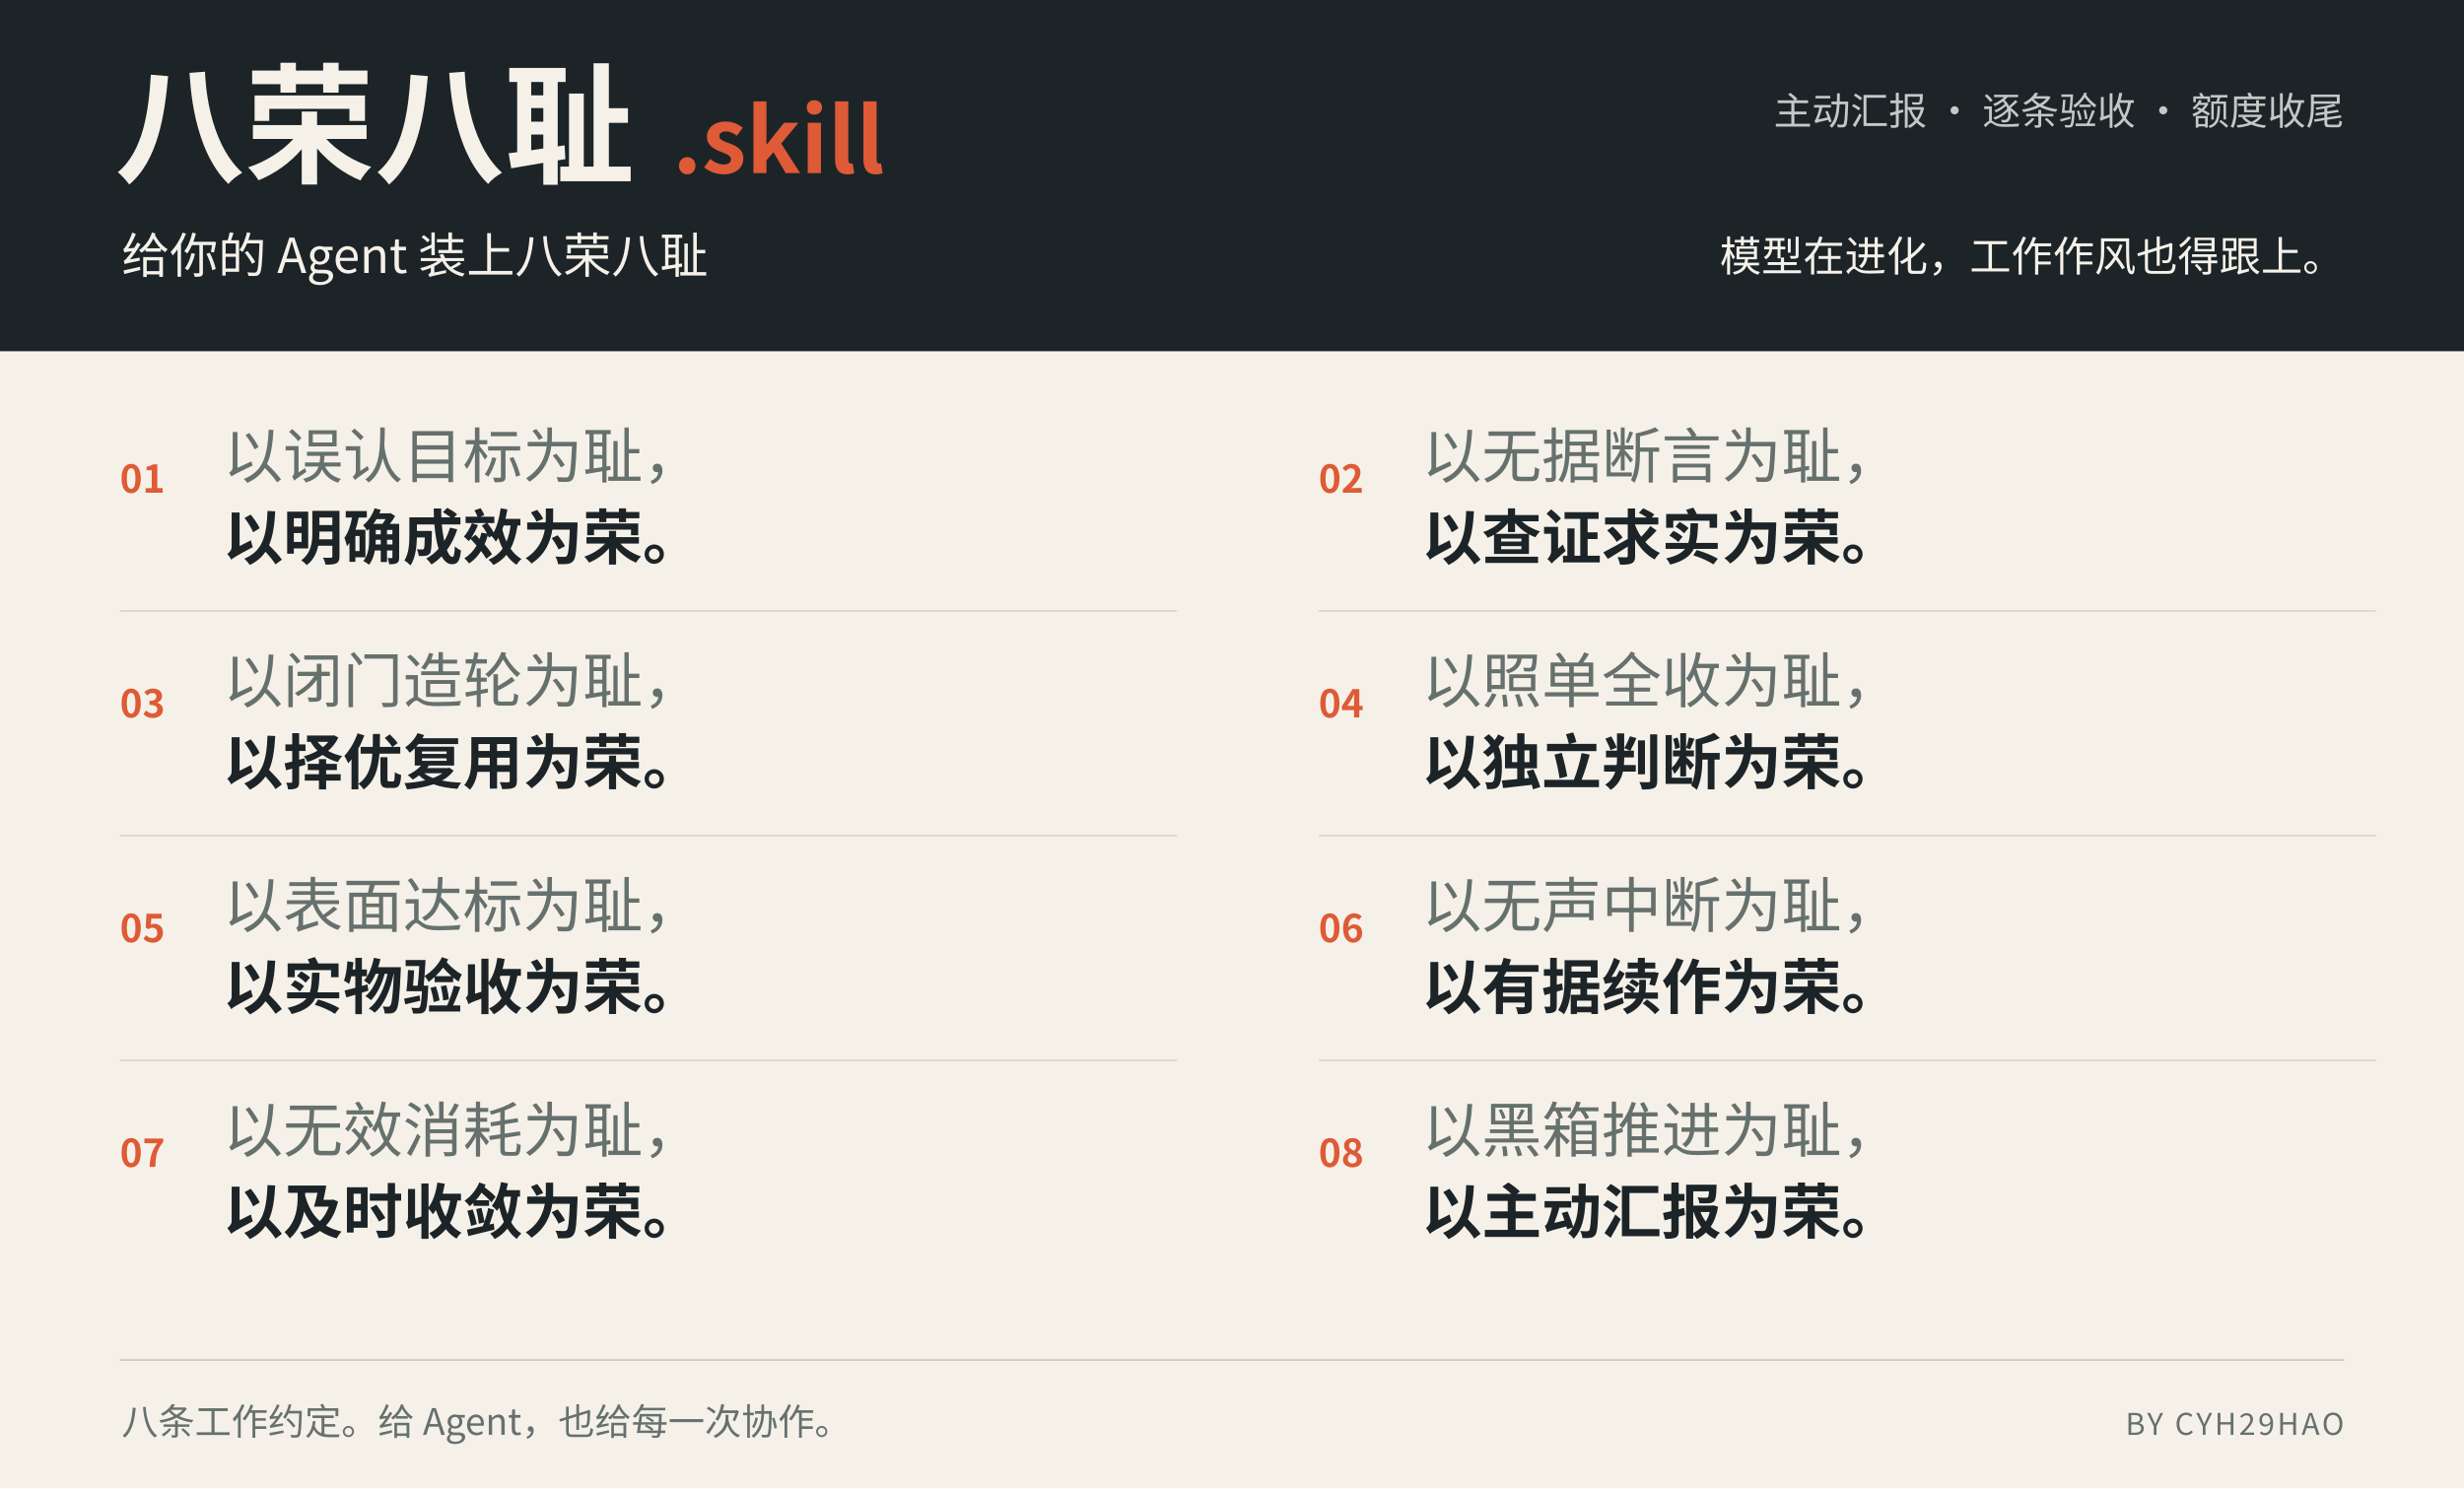
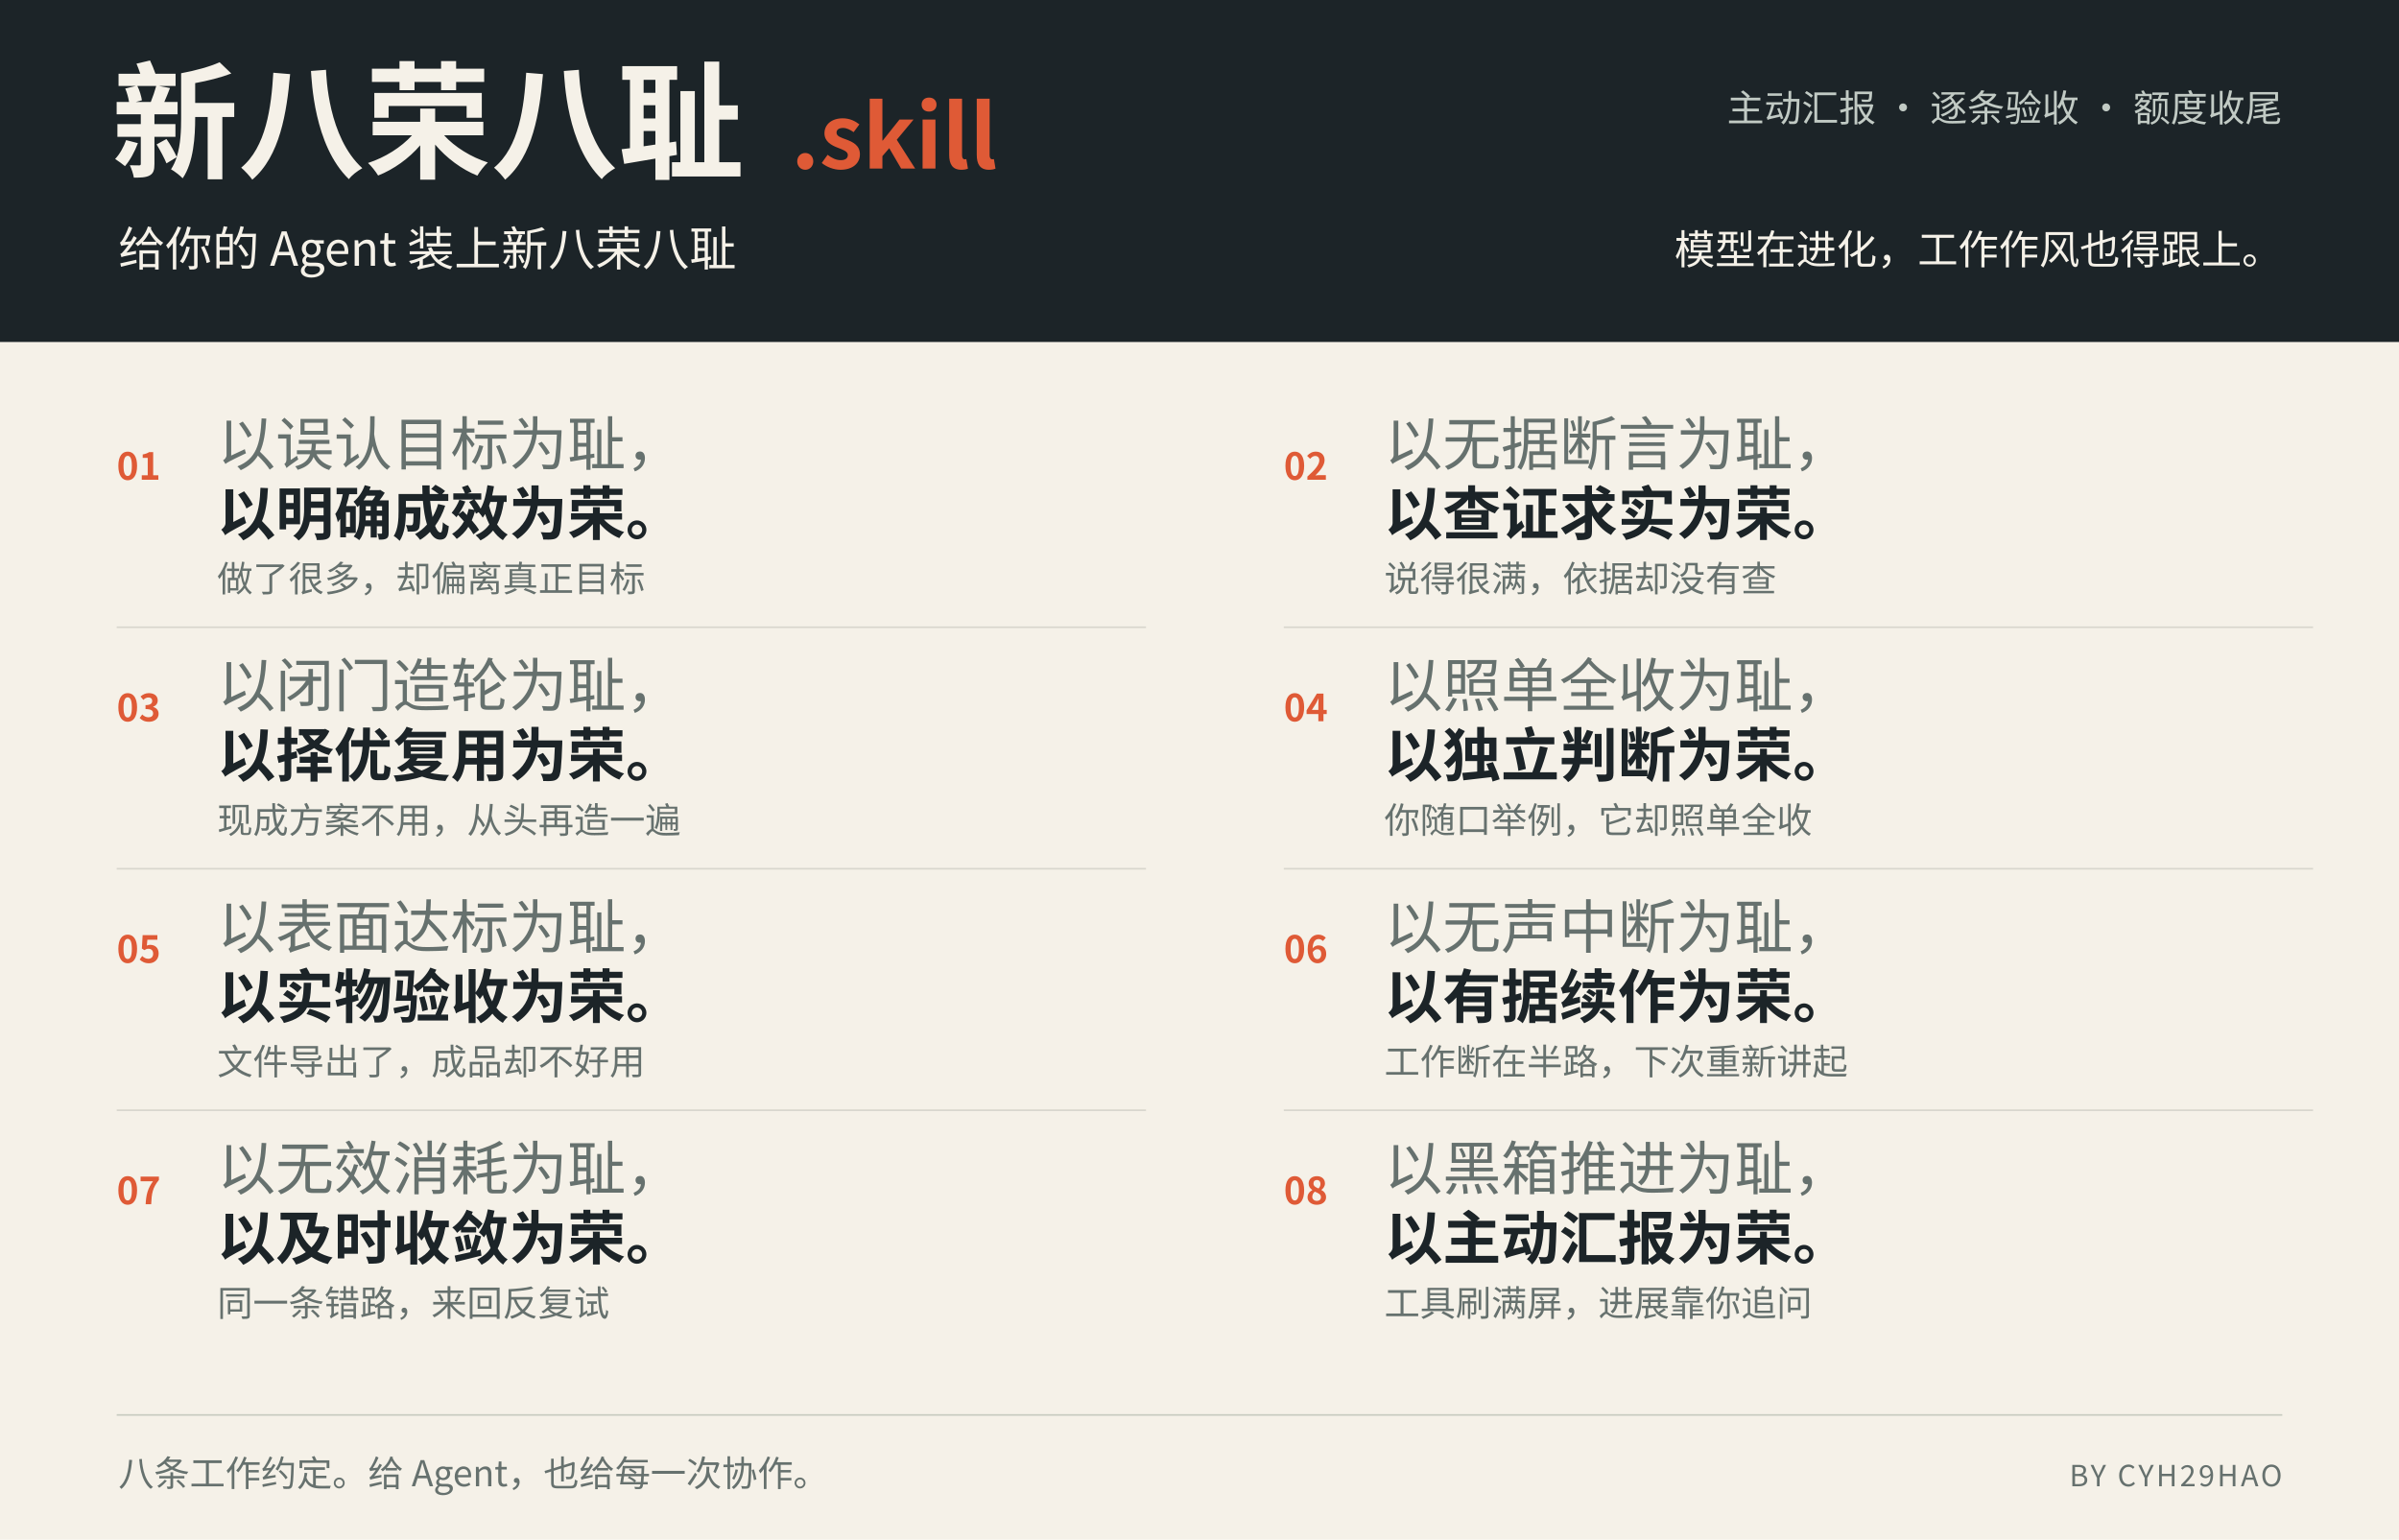
- <svg xmlns="http://www.w3.org/2000/svg" width="1480" height="894" viewBox="0 0 1480 894" role="img">
-   <rect width="1480" height="894" fill="#f5f1e8" />
+ <svg xmlns="http://www.w3.org/2000/svg" width="1480" height="950" viewBox="0 0 1480 950" role="img">
+   <rect width="1480" height="950" fill="#f5f1e8" />
  <rect width="1480" height="211" fill="#1c2428" />
-   <text x="69" y="104" font-family="'Microsoft YaHei','PingFang SC','Noto Sans CJK SC',sans-serif" font-size="78" font-weight="800" fill="#f5f1e8">八荣八耻</text>
-   <text x="404" y="104" font-family="'Microsoft YaHei','PingFang SC','Noto Sans CJK SC',sans-serif" font-size="54" font-weight="600" fill="#df5a36">.skill</text>
-   <text x="73" y="164" font-family="'Microsoft YaHei','PingFang SC','Noto Sans CJK SC',sans-serif" font-size="29" font-weight="400" fill="#f5f1e8">给你的 Agent 装上八荣八耻</text>
+   <text x="69" y="104" font-family="'Microsoft YaHei','PingFang SC','Noto Sans CJK SC',sans-serif" font-size="78" font-weight="800" fill="#f5f1e8">新八荣八耻</text>
+   <text x="488" y="104" font-family="'Microsoft YaHei','PingFang SC','Noto Sans CJK SC',sans-serif" font-size="54" font-weight="600" fill="#df5a36">.skill</text>
+   <text x="73" y="164" font-family="'Microsoft YaHei','PingFang SC','Noto Sans CJK SC',sans-serif" font-size="29" font-weight="400" fill="#f5f1e8">给你的 Agent 装上新八荣八耻</text>
  <text x="1408" y="75" font-family="'Microsoft YaHei','PingFang SC','Noto Sans CJK SC',sans-serif" font-size="23" font-weight="400" fill="#c1cac4" text-anchor="end">主动汇报 · 逐条验收 · 额度收尾</text>
  <text x="1408" y="163" font-family="'Microsoft YaHei','PingFang SC','Noto Sans CJK SC',sans-serif" font-size="25" font-weight="500" fill="#f5f1e8" text-anchor="end">模型在进化，工作作风也得跟上。</text>
  <text x="72" y="296" font-family="'Microsoft YaHei','PingFang SC','Noto Sans CJK SC',sans-serif" font-size="23" font-weight="700" fill="#df5a36">01</text>
  <text x="134" y="287" font-family="'Microsoft YaHei','PingFang SC','Noto Sans CJK SC',sans-serif" font-size="36" font-weight="500" fill="#66716e">以误认目标为耻，</text>
-   <text x="134" y="336" font-family="'Microsoft YaHei','PingFang SC','Noto Sans CJK SC',sans-serif" font-size="36" font-weight="800" fill="#1c2428">以明确成效为荣。</text>
-   <line x1="72" y1="367" x2="707" y2="367" stroke="#d8d6cd" />
+   <text x="134" y="330" font-family="'Microsoft YaHei','PingFang SC','Noto Sans CJK SC',sans-serif" font-size="36" font-weight="800" fill="#1c2428">以明确成效为荣。</text>
+   <text x="134" y="365" font-family="'Microsoft YaHei','PingFang SC','Noto Sans CJK SC',sans-serif" font-size="22" font-weight="400" fill="#66716e">做了很多，却偏离真正目标</text>
+   <line x1="72" y1="387" x2="707" y2="387" stroke="#d8d6cd" />
  <text x="792" y="296" font-family="'Microsoft YaHei','PingFang SC','Noto Sans CJK SC',sans-serif" font-size="23" font-weight="700" fill="#df5a36">02</text>
  <text x="854" y="287" font-family="'Microsoft YaHei','PingFang SC','Noto Sans CJK SC',sans-serif" font-size="36" font-weight="500" fill="#66716e">以无据断言为耻，</text>
-   <text x="854" y="336" font-family="'Microsoft YaHei','PingFang SC','Noto Sans CJK SC',sans-serif" font-size="36" font-weight="800" fill="#1c2428">以查证求实为荣。</text>
-   <line x1="792" y1="367" x2="1427" y2="367" stroke="#d8d6cd" />
-   <text x="72" y="431" font-family="'Microsoft YaHei','PingFang SC','Noto Sans CJK SC',sans-serif" font-size="23" font-weight="700" fill="#df5a36">03</text>
-   <text x="134" y="422" font-family="'Microsoft YaHei','PingFang SC','Noto Sans CJK SC',sans-serif" font-size="36" font-weight="500" fill="#66716e">以闭门造轮为耻，</text>
-   <text x="134" y="471" font-family="'Microsoft YaHei','PingFang SC','Noto Sans CJK SC',sans-serif" font-size="36" font-weight="800" fill="#1c2428">以择优复用为荣。</text>
-   <line x1="72" y1="502" x2="707" y2="502" stroke="#d8d6cd" />
-   <text x="792" y="431" font-family="'Microsoft YaHei','PingFang SC','Noto Sans CJK SC',sans-serif" font-size="23" font-weight="700" fill="#df5a36">04</text>
-   <text x="854" y="422" font-family="'Microsoft YaHei','PingFang SC','Noto Sans CJK SC',sans-serif" font-size="36" font-weight="500" fill="#66716e">以照单全收为耻，</text>
-   <text x="854" y="471" font-family="'Microsoft YaHei','PingFang SC','Noto Sans CJK SC',sans-serif" font-size="36" font-weight="800" fill="#1c2428">以独立判断为荣。</text>
-   <line x1="792" y1="502" x2="1427" y2="502" stroke="#d8d6cd" />
-   <text x="72" y="566" font-family="'Microsoft YaHei','PingFang SC','Noto Sans CJK SC',sans-serif" font-size="23" font-weight="700" fill="#df5a36">05</text>
-   <text x="134" y="557" font-family="'Microsoft YaHei','PingFang SC','Noto Sans CJK SC',sans-serif" font-size="36" font-weight="500" fill="#66716e">以表面达标为耻，</text>
-   <text x="134" y="606" font-family="'Microsoft YaHei','PingFang SC','Noto Sans CJK SC',sans-serif" font-size="36" font-weight="800" fill="#1c2428">以实物验收为荣。</text>
-   <line x1="72" y1="637" x2="707" y2="637" stroke="#d8d6cd" />
-   <text x="792" y="566" font-family="'Microsoft YaHei','PingFang SC','Noto Sans CJK SC',sans-serif" font-size="23" font-weight="700" fill="#df5a36">06</text>
-   <text x="854" y="557" font-family="'Microsoft YaHei','PingFang SC','Noto Sans CJK SC',sans-serif" font-size="36" font-weight="500" fill="#66716e">以无声中断为耻，</text>
-   <text x="854" y="606" font-family="'Microsoft YaHei','PingFang SC','Noto Sans CJK SC',sans-serif" font-size="36" font-weight="800" fill="#1c2428">以有据续作为荣。</text>
-   <line x1="792" y1="637" x2="1427" y2="637" stroke="#d8d6cd" />
-   <text x="72" y="701" font-family="'Microsoft YaHei','PingFang SC','Noto Sans CJK SC',sans-serif" font-size="23" font-weight="700" fill="#df5a36">07</text>
-   <text x="134" y="692" font-family="'Microsoft YaHei','PingFang SC','Noto Sans CJK SC',sans-serif" font-size="36" font-weight="500" fill="#66716e">以无效消耗为耻，</text>
-   <text x="134" y="741" font-family="'Microsoft YaHei','PingFang SC','Noto Sans CJK SC',sans-serif" font-size="36" font-weight="800" fill="#1c2428">以及时收敛为荣。</text>
-   <text x="792" y="701" font-family="'Microsoft YaHei','PingFang SC','Noto Sans CJK SC',sans-serif" font-size="23" font-weight="700" fill="#df5a36">08</text>
-   <text x="854" y="692" font-family="'Microsoft YaHei','PingFang SC','Noto Sans CJK SC',sans-serif" font-size="36" font-weight="500" fill="#66716e">以黑箱推进为耻，</text>
-   <text x="854" y="741" font-family="'Microsoft YaHei','PingFang SC','Noto Sans CJK SC',sans-serif" font-size="36" font-weight="800" fill="#1c2428">以主动汇报为荣。</text>
-   <line x1="72" y1="817" x2="1408" y2="817" stroke="#c8cbc0" />
-   <text x="73" y="862" font-family="'Microsoft YaHei','PingFang SC','Noto Sans CJK SC',sans-serif" font-size="22" font-weight="400" fill="#66716e">八条工作约定。给 Agent，也给每一次协作。</text>
-   <text x="1408" y="862" font-family="'Microsoft YaHei','PingFang SC','Noto Sans CJK SC',sans-serif" font-size="18" font-weight="500" fill="#66716e" text-anchor="end" letter-spacing="1.5">BY CYH29HAO</text>
+   <text x="854" y="330" font-family="'Microsoft YaHei','PingFang SC','Noto Sans CJK SC',sans-serif" font-size="36" font-weight="800" fill="#1c2428">以查证求实为荣。</text>
+   <text x="854" y="365" font-family="'Microsoft YaHei','PingFang SC','Noto Sans CJK SC',sans-serif" font-size="22" font-weight="400" fill="#66716e">说得很满，依据却没有查</text>
+   <line x1="792" y1="387" x2="1427" y2="387" stroke="#d8d6cd" />
+   <text x="72" y="445" font-family="'Microsoft YaHei','PingFang SC','Noto Sans CJK SC',sans-serif" font-size="23" font-weight="700" fill="#df5a36">03</text>
+   <text x="134" y="436" font-family="'Microsoft YaHei','PingFang SC','Noto Sans CJK SC',sans-serif" font-size="36" font-weight="500" fill="#66716e">以闭门造轮为耻，</text>
+   <text x="134" y="479" font-family="'Microsoft YaHei','PingFang SC','Noto Sans CJK SC',sans-serif" font-size="36" font-weight="800" fill="#1c2428">以择优复用为荣。</text>
+   <text x="134" y="514" font-family="'Microsoft YaHei','PingFang SC','Noto Sans CJK SC',sans-serif" font-size="22" font-weight="400" fill="#66716e">现成方案不用，从头再造一遍</text>
+   <line x1="72" y1="536" x2="707" y2="536" stroke="#d8d6cd" />
+   <text x="792" y="445" font-family="'Microsoft YaHei','PingFang SC','Noto Sans CJK SC',sans-serif" font-size="23" font-weight="700" fill="#df5a36">04</text>
+   <text x="854" y="436" font-family="'Microsoft YaHei','PingFang SC','Noto Sans CJK SC',sans-serif" font-size="36" font-weight="500" fill="#66716e">以照单全收为耻，</text>
+   <text x="854" y="479" font-family="'Microsoft YaHei','PingFang SC','Noto Sans CJK SC',sans-serif" font-size="36" font-weight="800" fill="#1c2428">以独立判断为荣。</text>
+   <text x="854" y="514" font-family="'Microsoft YaHei','PingFang SC','Noto Sans CJK SC',sans-serif" font-size="22" font-weight="400" fill="#66716e">你随口举例，它却照单全收</text>
+   <line x1="792" y1="536" x2="1427" y2="536" stroke="#d8d6cd" />
+   <text x="72" y="594" font-family="'Microsoft YaHei','PingFang SC','Noto Sans CJK SC',sans-serif" font-size="23" font-weight="700" fill="#df5a36">05</text>
+   <text x="134" y="585" font-family="'Microsoft YaHei','PingFang SC','Noto Sans CJK SC',sans-serif" font-size="36" font-weight="500" fill="#66716e">以表面达标为耻，</text>
+   <text x="134" y="628" font-family="'Microsoft YaHei','PingFang SC','Noto Sans CJK SC',sans-serif" font-size="36" font-weight="800" fill="#1c2428">以实物验收为荣。</text>
+   <text x="134" y="663" font-family="'Microsoft YaHei','PingFang SC','Noto Sans CJK SC',sans-serif" font-size="22" font-weight="400" fill="#66716e">文件导出了，成品却不好用</text>
+   <line x1="72" y1="685" x2="707" y2="685" stroke="#d8d6cd" />
+   <text x="792" y="594" font-family="'Microsoft YaHei','PingFang SC','Noto Sans CJK SC',sans-serif" font-size="23" font-weight="700" fill="#df5a36">06</text>
+   <text x="854" y="585" font-family="'Microsoft YaHei','PingFang SC','Noto Sans CJK SC',sans-serif" font-size="36" font-weight="500" fill="#66716e">以无声中断为耻，</text>
+   <text x="854" y="628" font-family="'Microsoft YaHei','PingFang SC','Noto Sans CJK SC',sans-serif" font-size="36" font-weight="800" fill="#1c2428">以有据续作为荣。</text>
+   <text x="854" y="663" font-family="'Microsoft YaHei','PingFang SC','Noto Sans CJK SC',sans-serif" font-size="22" font-weight="400" fill="#66716e">工作断在半路，下次重新讲起</text>
+   <line x1="792" y1="685" x2="1427" y2="685" stroke="#d8d6cd" />
+   <text x="72" y="743" font-family="'Microsoft YaHei','PingFang SC','Noto Sans CJK SC',sans-serif" font-size="23" font-weight="700" fill="#df5a36">07</text>
+   <text x="134" y="734" font-family="'Microsoft YaHei','PingFang SC','Noto Sans CJK SC',sans-serif" font-size="36" font-weight="500" fill="#66716e">以无效消耗为耻，</text>
+   <text x="134" y="777" font-family="'Microsoft YaHei','PingFang SC','Noto Sans CJK SC',sans-serif" font-size="36" font-weight="800" fill="#1c2428">以及时收敛为荣。</text>
+   <text x="134" y="812" font-family="'Microsoft YaHei','PingFang SC','Noto Sans CJK SC',sans-serif" font-size="22" font-weight="400" fill="#66716e">同一条错路，来回反复试</text>
+   <text x="792" y="743" font-family="'Microsoft YaHei','PingFang SC','Noto Sans CJK SC',sans-serif" font-size="23" font-weight="700" fill="#df5a36">08</text>
+   <text x="854" y="734" font-family="'Microsoft YaHei','PingFang SC','Noto Sans CJK SC',sans-serif" font-size="36" font-weight="500" fill="#66716e">以黑箱推进为耻，</text>
+   <text x="854" y="777" font-family="'Microsoft YaHei','PingFang SC','Noto Sans CJK SC',sans-serif" font-size="36" font-weight="800" fill="#1c2428">以主动汇报为荣。</text>
+   <text x="854" y="812" font-family="'Microsoft YaHei','PingFang SC','Noto Sans CJK SC',sans-serif" font-size="22" font-weight="400" fill="#66716e">工具刷满屏，进展靠你追问</text>
+   <line x1="72" y1="873" x2="1408" y2="873" stroke="#c8cbc0" />
+   <text x="73" y="917" font-family="'Microsoft YaHei','PingFang SC','Noto Sans CJK SC',sans-serif" font-size="22" font-weight="400" fill="#66716e">八条工作约定。给 Agent，也给每一次协作。</text>
+   <text x="1408" y="917" font-family="'Microsoft YaHei','PingFang SC','Noto Sans CJK SC',sans-serif" font-size="18" font-weight="500" fill="#66716e" text-anchor="end" letter-spacing="1.5">BY CYH29HAO</text>
</svg>
